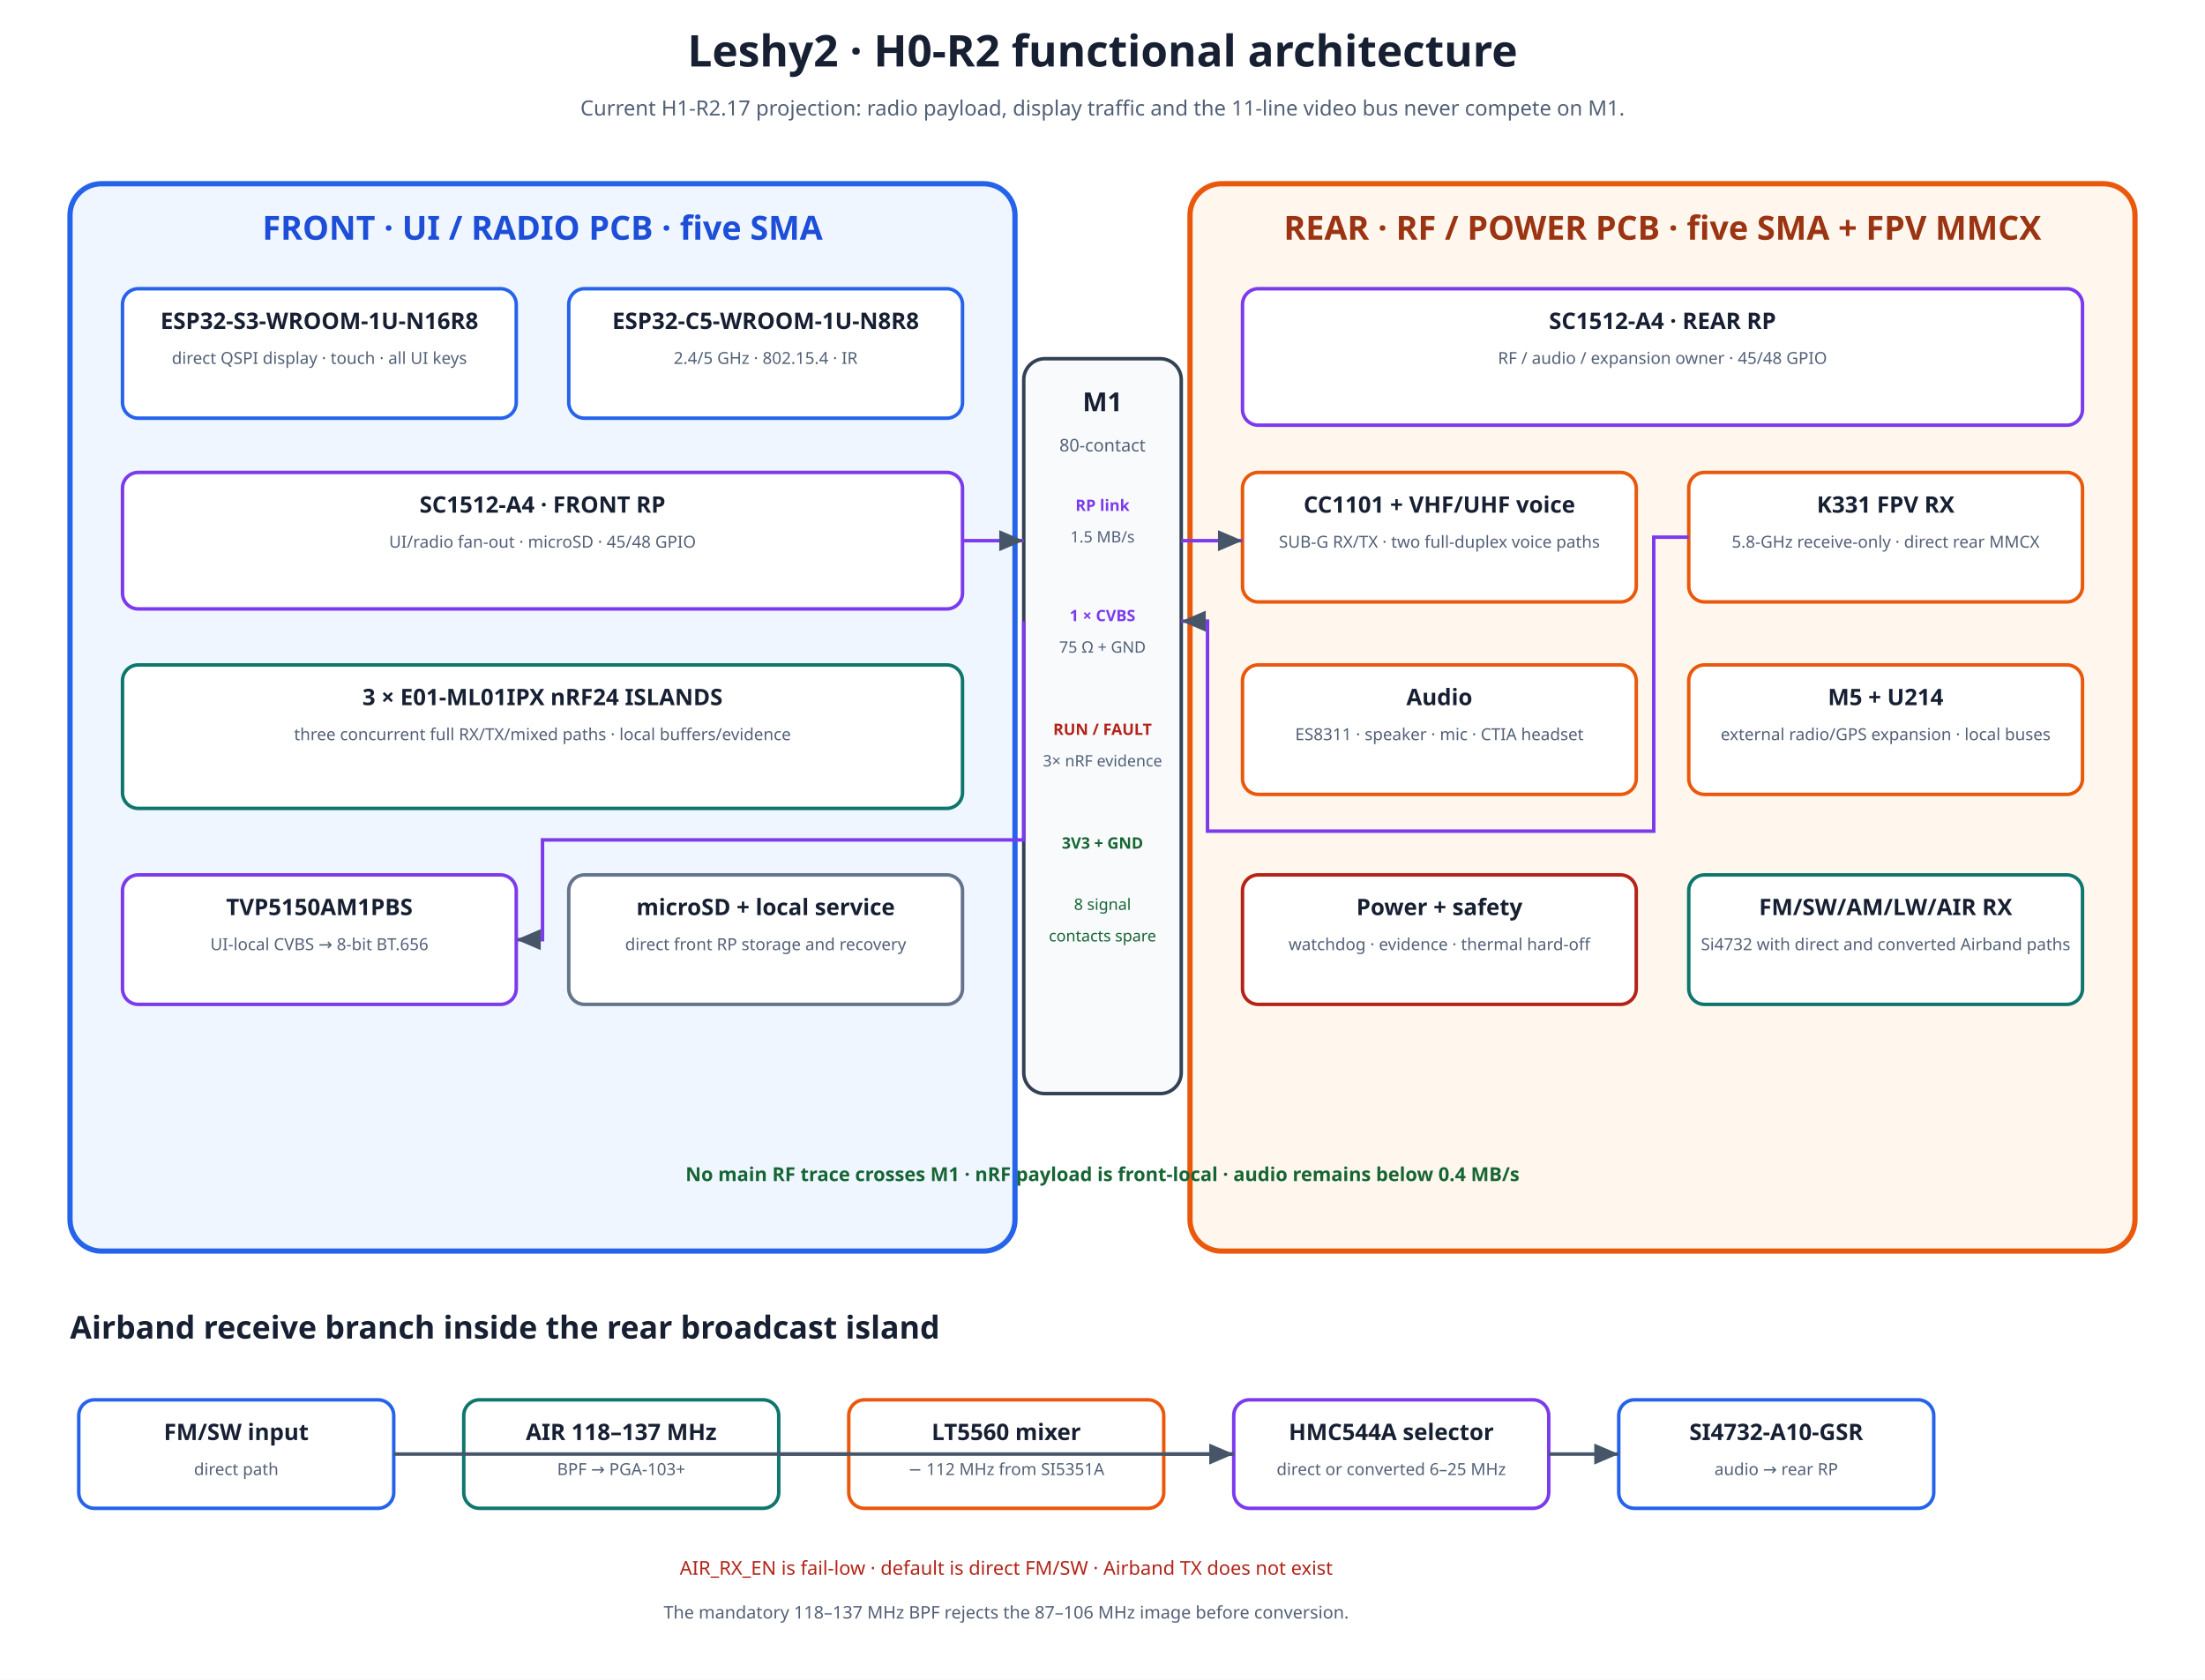
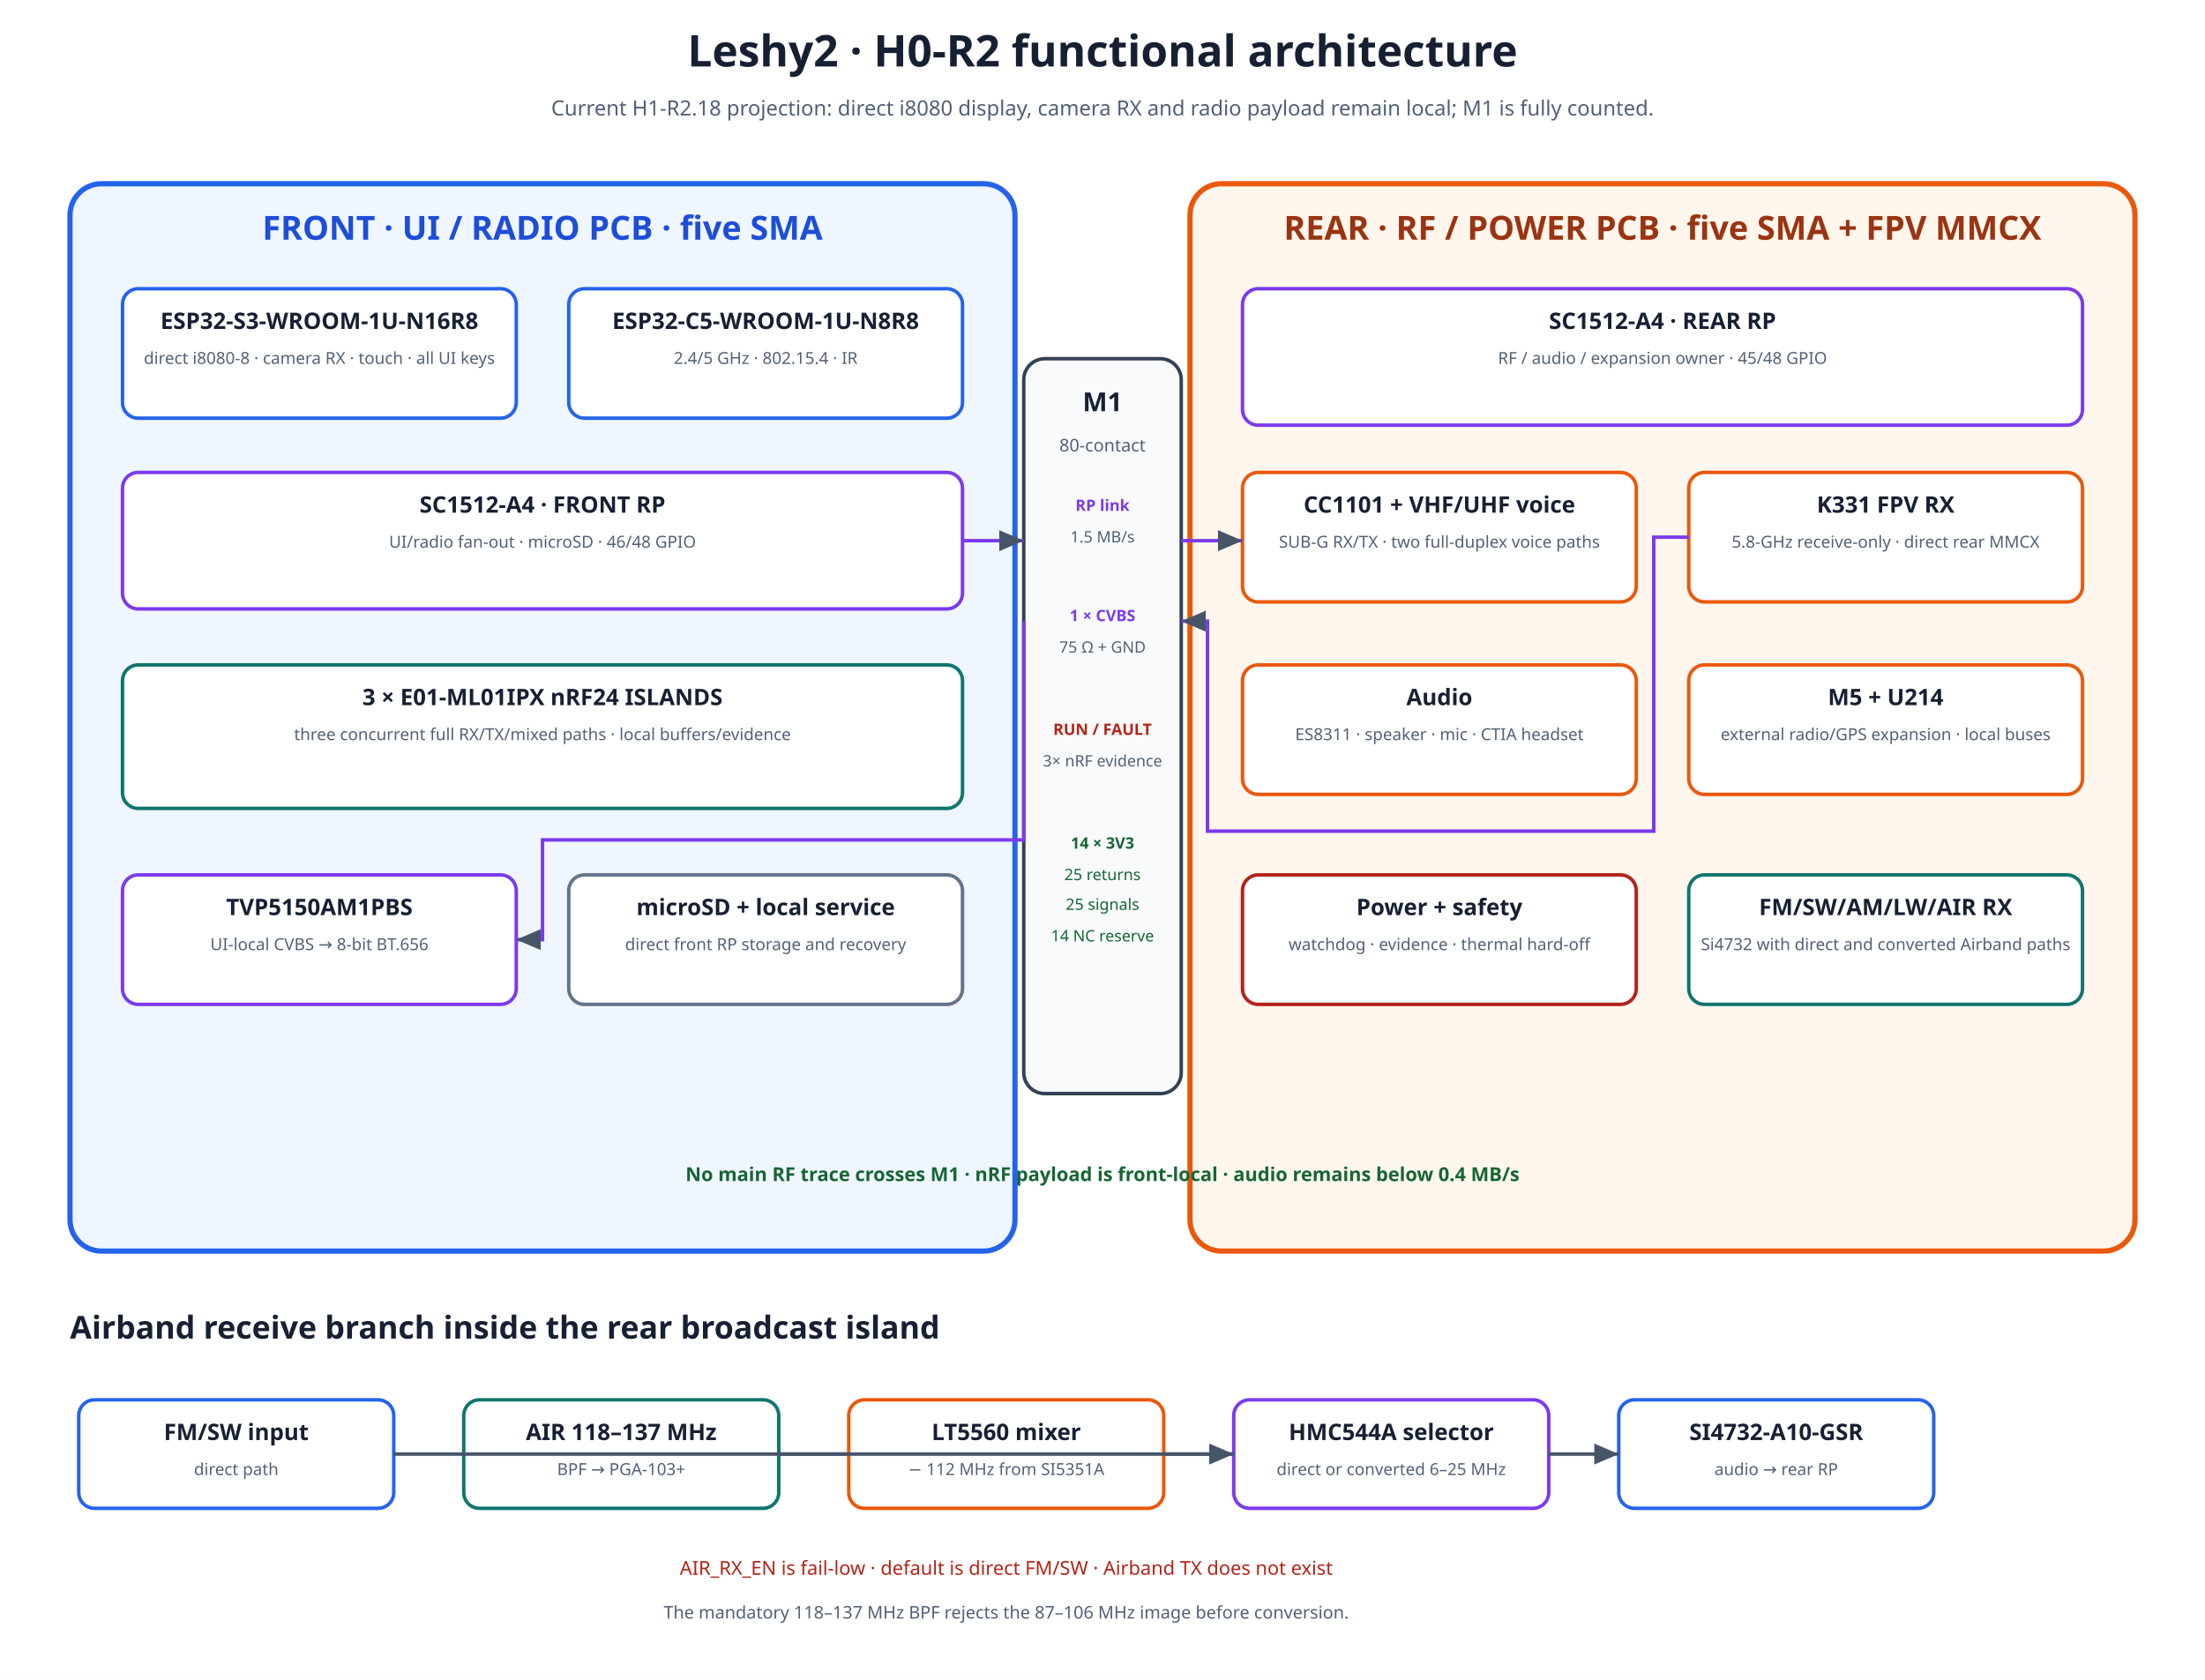
<svg xmlns="http://www.w3.org/2000/svg" width="1260" height="960" viewBox="0 0 1260 960">
  <defs>
    <marker id="a" markerWidth="8" markerHeight="8" refX="7" refY="3" orient="auto">
      <path d="M0 0 L7 3 L0 6z" fill="#475569" />
    </marker>
  </defs>
  <rect width="100%" height="100%" fill="#ffffff" />
  <text x="630" y="38" text-anchor="middle" font-family="sans-serif" font-size="25" font-weight="700" fill="#172033">Leshy2 · H0-R2 functional architecture</text>
-   <text x="630" y="66" text-anchor="middle" font-family="sans-serif" font-size="12" fill="#526076">Current H1-R2.17 projection: radio payload, display traffic and the 11-line video bus never compete on M1.</text>
+   <text x="630" y="66" text-anchor="middle" font-family="sans-serif" font-size="12" fill="#526076">Current H1-R2.18 projection: direct i8080 display, camera RX and radio payload remain local; M1 is fully counted.</text>
  <rect x="40" y="105" width="540" height="610" rx="18" fill="#eff6ff" stroke="#2563eb" stroke-width="3" />
  <rect x="680" y="105" width="540" height="610" rx="18" fill="#fff7ed" stroke="#ea580c" stroke-width="3" />
  <text x="310" y="137" text-anchor="middle" font-family="sans-serif" font-size="19" font-weight="700" fill="#1d4ed8">FRONT · UI / RADIO PCB · five SMA</text>
  <text x="950" y="137" text-anchor="middle" font-family="sans-serif" font-size="19" font-weight="700" fill="#9a3412">REAR · RF / POWER PCB · five SMA + FPV MMCX</text>
  <rect x="70" y="165" width="225" height="74" rx="9" fill="#ffffff" stroke="#2563eb" stroke-width="2" />
  <text x="182.5" y="188" text-anchor="middle" font-family="sans-serif" font-size="13" font-weight="700" fill="#172033">ESP32-S3-WROOM-1U-N16R8</text>
-   <text x="182.5" y="208" text-anchor="middle" font-family="sans-serif" font-size="9.5" fill="#526076">direct QSPI display · touch · all UI keys</text>
+   <text x="182.5" y="208" text-anchor="middle" font-family="sans-serif" font-size="9.5" fill="#526076">direct i8080-8 · camera RX · touch · all UI keys</text>
  <rect x="325" y="165" width="225" height="74" rx="9" fill="#ffffff" stroke="#2563eb" stroke-width="2" />
  <text x="437.5" y="188" text-anchor="middle" font-family="sans-serif" font-size="13" font-weight="700" fill="#172033">ESP32-C5-WROOM-1U-N8R8</text>
  <text x="437.5" y="208" text-anchor="middle" font-family="sans-serif" font-size="9.5" fill="#526076">2.4/5 GHz · 802.15.4 · IR</text>
  <rect x="70" y="270" width="480" height="78" rx="9" fill="#ffffff" stroke="#7c3aed" stroke-width="2" />
  <text x="310.0" y="293" text-anchor="middle" font-family="sans-serif" font-size="13" font-weight="700" fill="#172033">SC1512-A4 · FRONT RP</text>
-   <text x="310.0" y="313" text-anchor="middle" font-family="sans-serif" font-size="9.5" fill="#526076">UI/radio fan-out · microSD · 45/48 GPIO</text>
+   <text x="310.0" y="313" text-anchor="middle" font-family="sans-serif" font-size="9.5" fill="#526076">UI/radio fan-out · microSD · 46/48 GPIO</text>
  <rect x="70" y="380" width="480" height="82" rx="9" fill="#ffffff" stroke="#0f766e" stroke-width="2" />
  <text x="310.0" y="403" text-anchor="middle" font-family="sans-serif" font-size="13" font-weight="700" fill="#172033">3 × E01-ML01IPX nRF24 ISLANDS</text>
  <text x="310.0" y="423" text-anchor="middle" font-family="sans-serif" font-size="9.5" fill="#526076">three concurrent full RX/TX/mixed paths · local buffers/evidence</text>
  <rect x="70" y="500" width="225" height="74" rx="9" fill="#ffffff" stroke="#7c3aed" stroke-width="2" />
  <text x="182.5" y="523" text-anchor="middle" font-family="sans-serif" font-size="13" font-weight="700" fill="#172033">TVP5150AM1PBS</text>
  <text x="182.5" y="543" text-anchor="middle" font-family="sans-serif" font-size="9.5" fill="#526076">UI-local CVBS → 8-bit BT.656</text>
  <rect x="325" y="500" width="225" height="74" rx="9" fill="#ffffff" stroke="#64748b" stroke-width="2" />
  <text x="437.5" y="523" text-anchor="middle" font-family="sans-serif" font-size="13" font-weight="700" fill="#172033">microSD + local service</text>
  <text x="437.5" y="543" text-anchor="middle" font-family="sans-serif" font-size="9.5" fill="#526076">direct front RP storage and recovery</text>
  <rect x="710" y="165" width="480" height="78" rx="9" fill="#ffffff" stroke="#7c3aed" stroke-width="2" />
  <text x="950.0" y="188" text-anchor="middle" font-family="sans-serif" font-size="13" font-weight="700" fill="#172033">SC1512-A4 · REAR RP</text>
  <text x="950.0" y="208" text-anchor="middle" font-family="sans-serif" font-size="9.5" fill="#526076">RF / audio / expansion owner · 45/48 GPIO</text>
  <rect x="710" y="270" width="225" height="74" rx="9" fill="#ffffff" stroke="#ea580c" stroke-width="2" />
  <text x="822.5" y="293" text-anchor="middle" font-family="sans-serif" font-size="13" font-weight="700" fill="#172033">CC1101 + VHF/UHF voice</text>
  <text x="822.5" y="313" text-anchor="middle" font-family="sans-serif" font-size="9.5" fill="#526076">SUB-G RX/TX · two full-duplex voice paths</text>
  <rect x="965" y="270" width="225" height="74" rx="9" fill="#ffffff" stroke="#ea580c" stroke-width="2" />
  <text x="1077.5" y="293" text-anchor="middle" font-family="sans-serif" font-size="13" font-weight="700" fill="#172033">K331 FPV RX</text>
  <text x="1077.5" y="313" text-anchor="middle" font-family="sans-serif" font-size="9.5" fill="#526076">5.8-GHz receive-only · direct rear MMCX</text>
  <rect x="710" y="380" width="225" height="74" rx="9" fill="#ffffff" stroke="#ea580c" stroke-width="2" />
  <text x="822.5" y="403" text-anchor="middle" font-family="sans-serif" font-size="13" font-weight="700" fill="#172033">Audio</text>
  <text x="822.5" y="423" text-anchor="middle" font-family="sans-serif" font-size="9.5" fill="#526076">ES8311 · speaker · mic · CTIA headset</text>
  <rect x="965" y="380" width="225" height="74" rx="9" fill="#ffffff" stroke="#ea580c" stroke-width="2" />
  <text x="1077.5" y="403" text-anchor="middle" font-family="sans-serif" font-size="13" font-weight="700" fill="#172033">M5 + U214</text>
  <text x="1077.5" y="423" text-anchor="middle" font-family="sans-serif" font-size="9.5" fill="#526076">external radio/GPS expansion · local buses</text>
  <rect x="710" y="500" width="225" height="74" rx="9" fill="#ffffff" stroke="#b42318" stroke-width="2" />
  <text x="822.5" y="523" text-anchor="middle" font-family="sans-serif" font-size="13" font-weight="700" fill="#172033">Power + safety</text>
  <text x="822.5" y="543" text-anchor="middle" font-family="sans-serif" font-size="9.5" fill="#526076">watchdog · evidence · thermal hard-off</text>
  <rect x="965" y="500" width="225" height="74" rx="9" fill="#ffffff" stroke="#0f766e" stroke-width="2" />
  <text x="1077.5" y="523" text-anchor="middle" font-family="sans-serif" font-size="13" font-weight="700" fill="#172033">FM/SW/AM/LW/AIR RX</text>
  <text x="1077.5" y="543" text-anchor="middle" font-family="sans-serif" font-size="9.5" fill="#526076">Si4732 with direct and converted Airband paths</text>
  <rect x="585" y="205" width="90" height="420" rx="12" fill="#f8fafc" stroke="#334155" stroke-width="2" />
  <text x="630" y="235" text-anchor="middle" font-family="sans-serif" font-size="15" font-weight="700" fill="#172033">M1</text>
  <text x="630" y="258" text-anchor="middle" font-family="sans-serif" font-size="10" fill="#526076">80-contact</text>
  <text x="630" y="292" text-anchor="middle" font-family="sans-serif" font-size="9" font-weight="700" fill="#7c3aed">RP link</text>
  <text x="630" y="310" text-anchor="middle" font-family="sans-serif" font-size="9" fill="#526076">1.5 MB/s</text>
  <text x="630" y="355" text-anchor="middle" font-family="sans-serif" font-size="9" font-weight="700" fill="#7c3aed">1 × CVBS</text>
  <text x="630" y="373" text-anchor="middle" font-family="sans-serif" font-size="9" fill="#526076">75 Ω + GND</text>
  <text x="630" y="420" text-anchor="middle" font-family="sans-serif" font-size="9" font-weight="700" fill="#b42318">RUN / FAULT</text>
  <text x="630" y="438" text-anchor="middle" font-family="sans-serif" font-size="9" fill="#526076">3× nRF evidence</text>
-   <text x="630" y="485" text-anchor="middle" font-family="sans-serif" font-size="9" font-weight="700" fill="#166534">3V3 + GND</text>
-   <text x="630" y="520" text-anchor="middle" font-family="sans-serif" font-size="9" fill="#166534">8 signal</text>
-   <text x="630" y="538" text-anchor="middle" font-family="sans-serif" font-size="9" fill="#166534">contacts spare</text>
+   <text x="630" y="485" text-anchor="middle" font-family="sans-serif" font-size="9" font-weight="700" fill="#166534">14 × 3V3</text>
+   <text x="630" y="503" text-anchor="middle" font-family="sans-serif" font-size="9" fill="#166534">25 returns</text>
+   <text x="630" y="520" text-anchor="middle" font-family="sans-serif" font-size="9" fill="#166534">25 signals</text>
+   <text x="630" y="538" text-anchor="middle" font-family="sans-serif" font-size="9" fill="#166534">14 NC reserve</text>
  <line x1="550" y1="309" x2="585" y2="309" stroke="#7c3aed" stroke-width="2" marker-end="url(#a)" />
  <line x1="675" y1="309" x2="710" y2="309" stroke="#7c3aed" stroke-width="2" marker-end="url(#a)" />
  <path d="M965 307 H945 V475 H690 V355 H675" fill="none" stroke="#7c3aed" stroke-width="2" marker-end="url(#a)" />
  <path d="M585 355 V480 H310 V537 H295" fill="none" stroke="#7c3aed" stroke-width="2" marker-end="url(#a)" />
  <text x="630" y="675" text-anchor="middle" font-family="sans-serif" font-size="11" font-weight="700" fill="#166534">No main RF trace crosses M1 · nRF payload is front-local · audio remains below 0.4 MB/s</text>
  <text x="40" y="765" font-family="sans-serif" font-size="18" font-weight="700" fill="#172033">Airband receive branch inside the rear broadcast island</text>
  <rect x="45" y="800" width="180" height="62" rx="9" fill="#ffffff" stroke="#2563eb" stroke-width="2" />
  <text x="135.0" y="823" text-anchor="middle" font-family="sans-serif" font-size="13" font-weight="700" fill="#172033">FM/SW input</text>
  <text x="135.0" y="843" text-anchor="middle" font-family="sans-serif" font-size="9.5" fill="#526076">direct path</text>
  <rect x="265" y="800" width="180" height="62" rx="9" fill="#ffffff" stroke="#0f766e" stroke-width="2" />
  <text x="355.0" y="823" text-anchor="middle" font-family="sans-serif" font-size="13" font-weight="700" fill="#172033">AIR 118–137 MHz</text>
  <text x="355.0" y="843" text-anchor="middle" font-family="sans-serif" font-size="9.5" fill="#526076">BPF → PGA-103+</text>
  <rect x="485" y="800" width="180" height="62" rx="9" fill="#ffffff" stroke="#ea580c" stroke-width="2" />
  <text x="575.0" y="823" text-anchor="middle" font-family="sans-serif" font-size="13" font-weight="700" fill="#172033">LT5560 mixer</text>
  <text x="575.0" y="843" text-anchor="middle" font-family="sans-serif" font-size="9.5" fill="#526076">− 112 MHz from SI5351A</text>
  <rect x="705" y="800" width="180" height="62" rx="9" fill="#ffffff" stroke="#7c3aed" stroke-width="2" />
  <text x="795.0" y="823" text-anchor="middle" font-family="sans-serif" font-size="13" font-weight="700" fill="#172033">HMC544A selector</text>
  <text x="795.0" y="843" text-anchor="middle" font-family="sans-serif" font-size="9.5" fill="#526076">direct or converted 6–25 MHz</text>
  <rect x="925" y="800" width="180" height="62" rx="9" fill="#ffffff" stroke="#2563eb" stroke-width="2" />
  <text x="1015.0" y="823" text-anchor="middle" font-family="sans-serif" font-size="13" font-weight="700" fill="#172033">SI4732-A10-GSR</text>
  <text x="1015.0" y="843" text-anchor="middle" font-family="sans-serif" font-size="9.5" fill="#526076">audio → rear RP</text>
  <path d="M225 831 H705" fill="none" stroke="#475569" stroke-width="2" marker-end="url(#a)" />
  <path d="M445 831 H485 M665 831 H705 M885 831 H925" fill="none" stroke="#475569" stroke-width="2" marker-end="url(#a)" />
  <text x="575" y="900" text-anchor="middle" font-family="sans-serif" font-size="11" fill="#b42318">AIR_RX_EN is fail-low · default is direct FM/SW · Airband TX does not exist</text>
  <text x="575" y="925" text-anchor="middle" font-family="sans-serif" font-size="10" fill="#526076">The mandatory 118–137 MHz BPF rejects the 87–106 MHz image before conversion.</text>
</svg>
